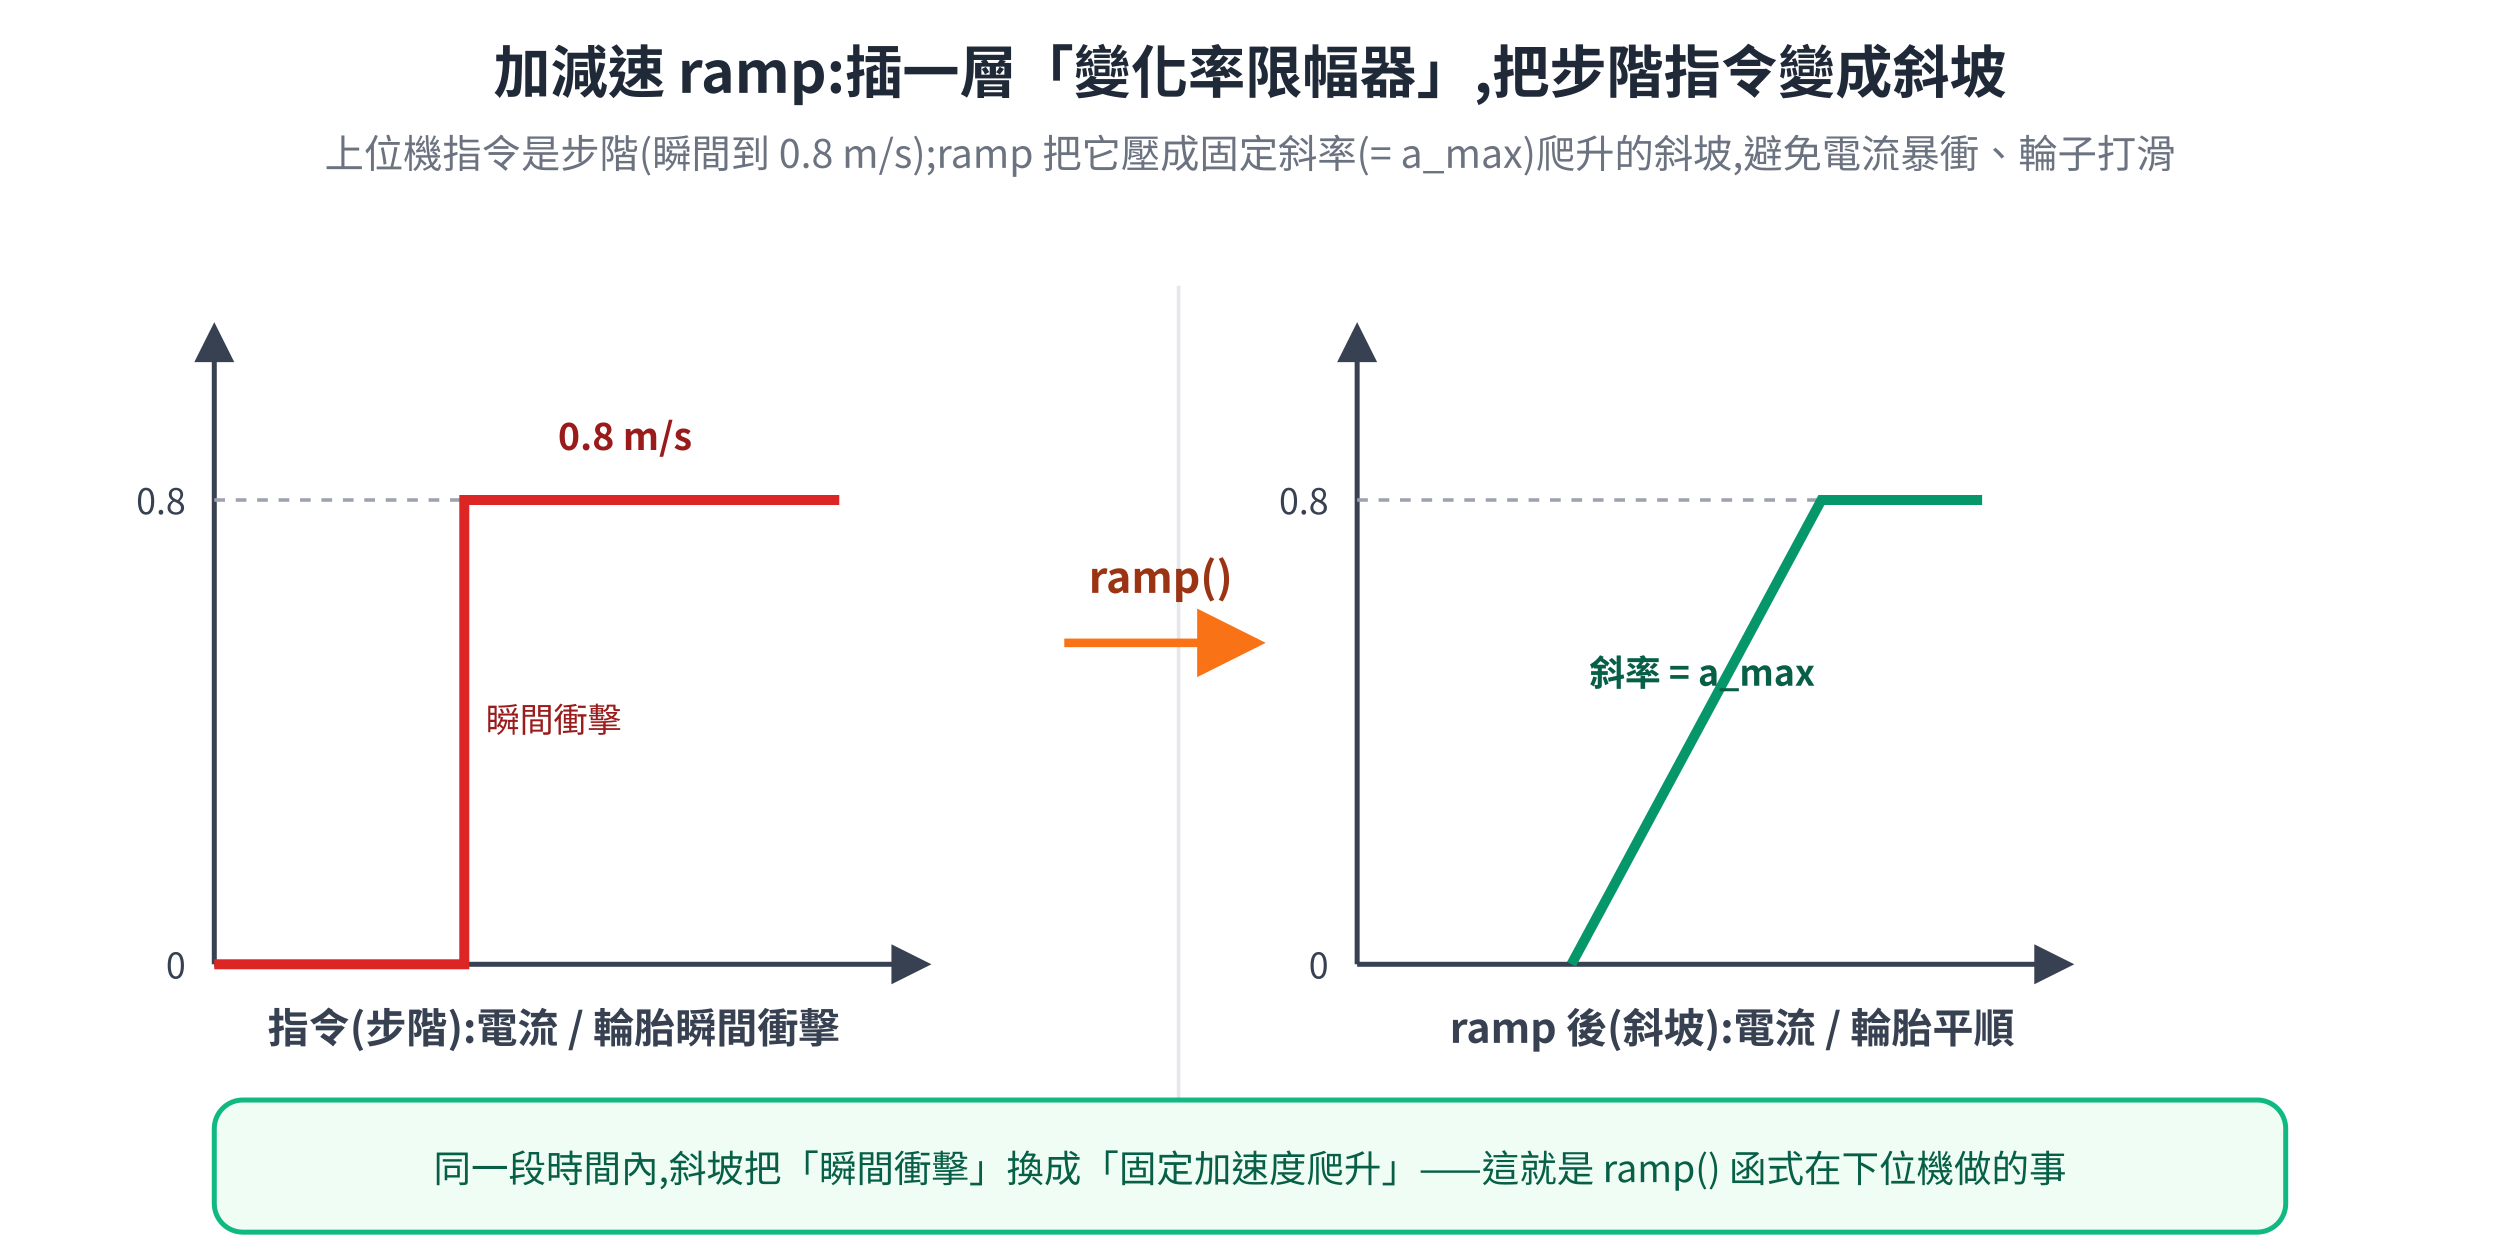
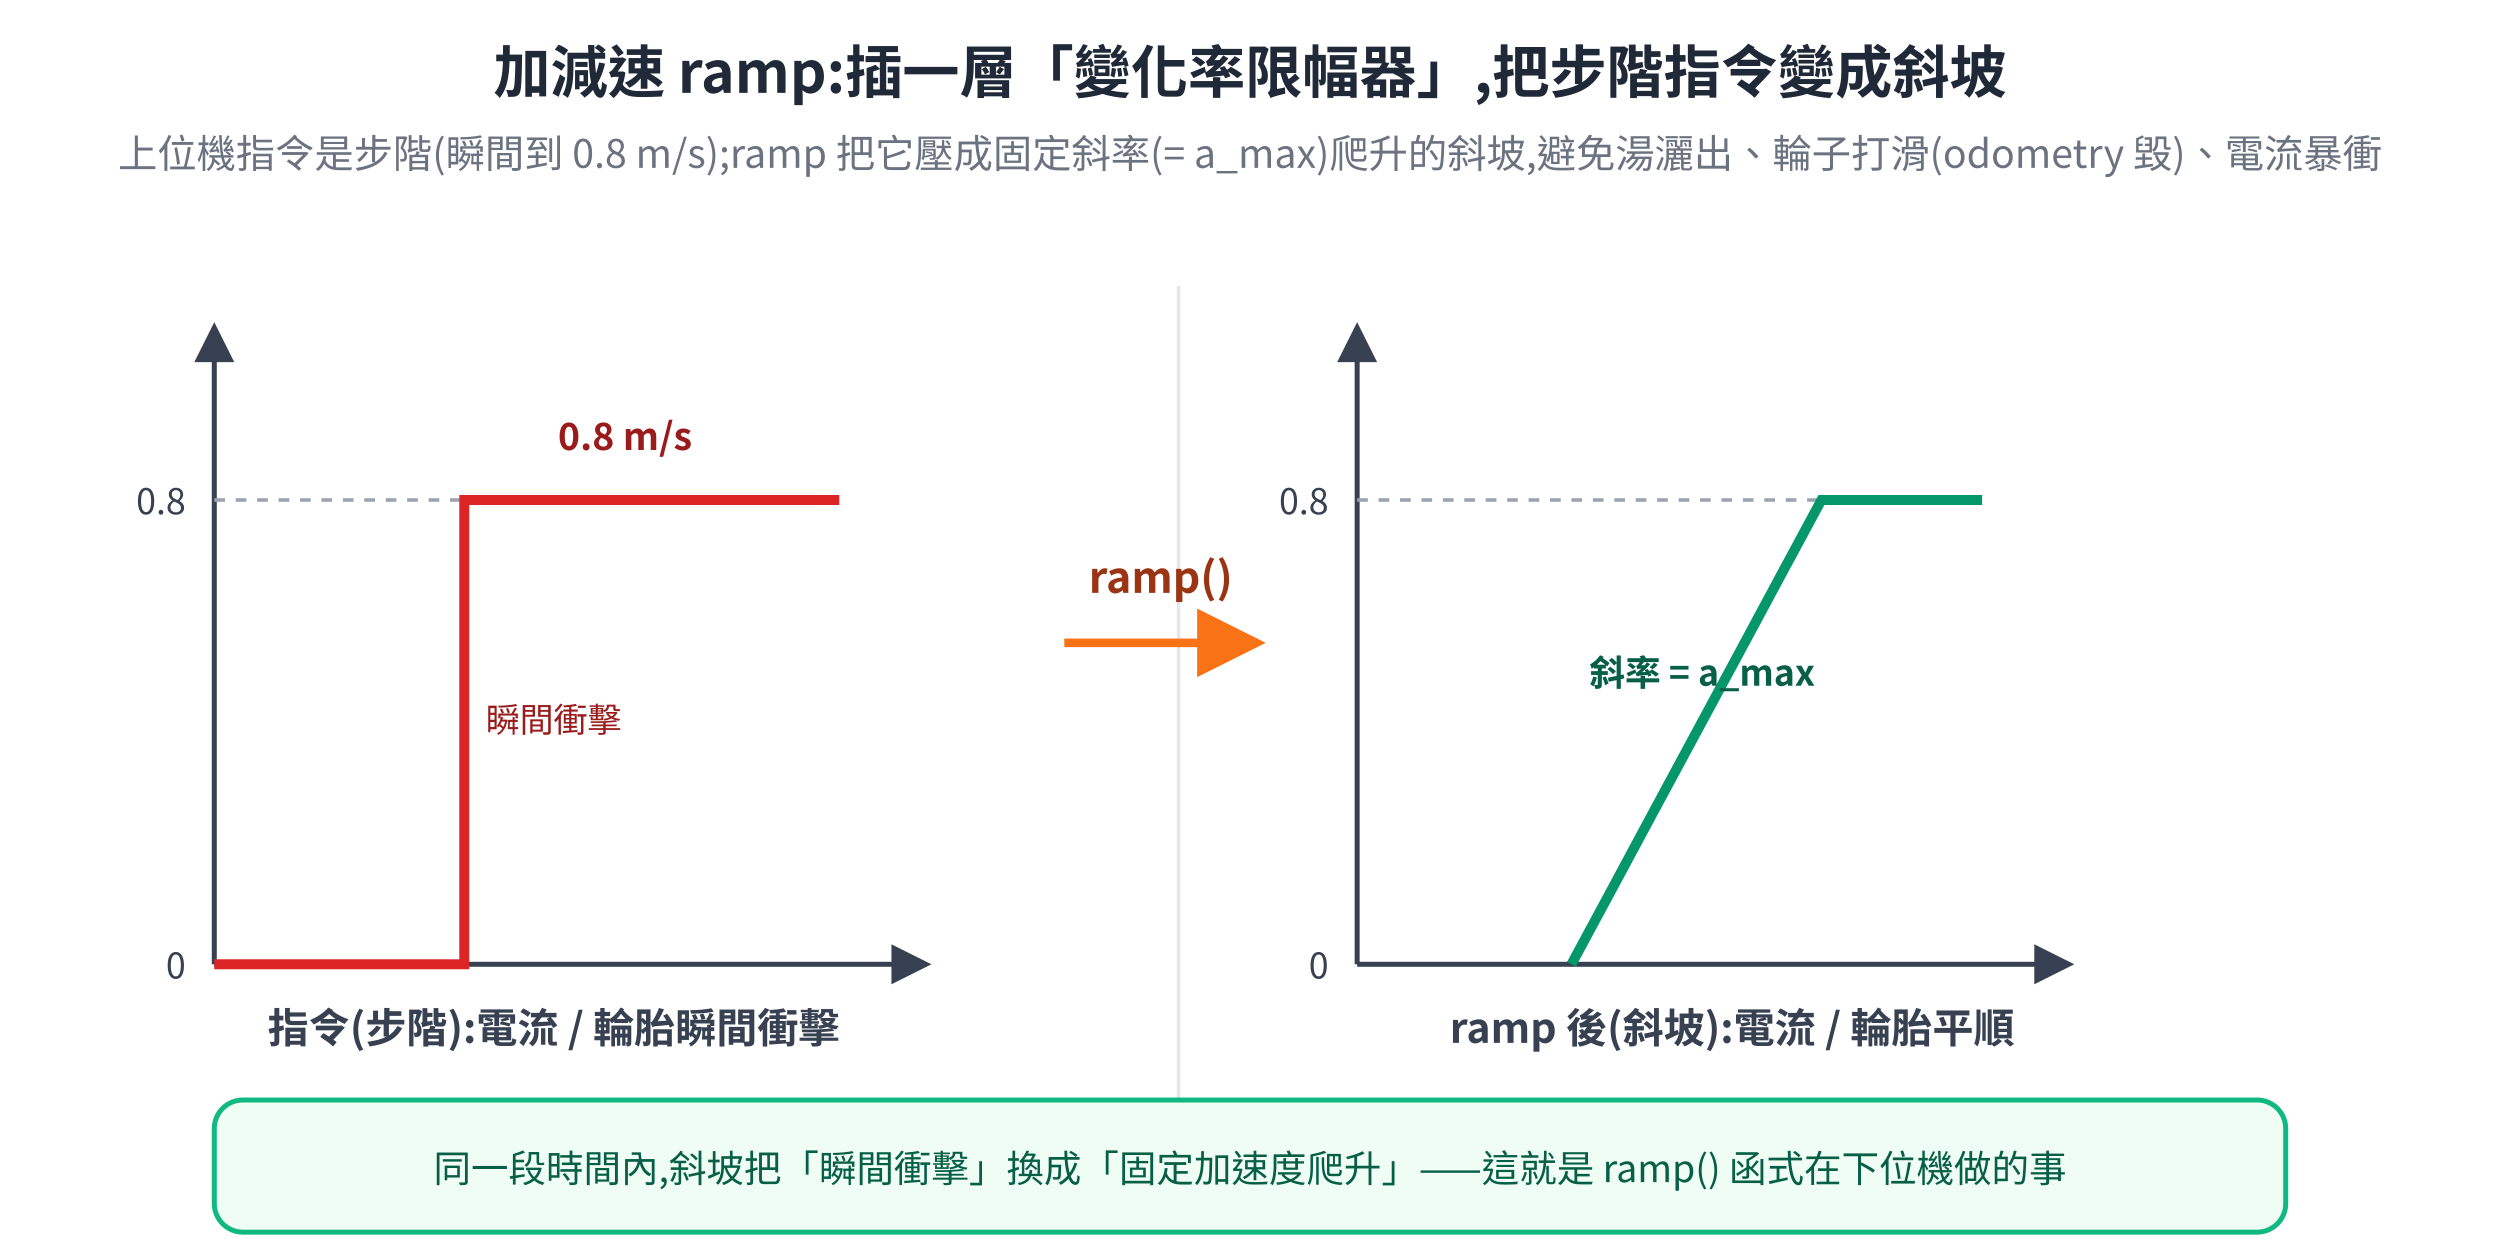
<svg xmlns="http://www.w3.org/2000/svg" viewBox="0 0 700 350" font-family="'Noto Sans CJK TC','PingFang TC','Microsoft JhengHei',sans-serif">
  <defs>
    <marker id="sr-ax" markerWidth="10" markerHeight="10" refX="6" refY="4" orient="auto">
      <path d="M0,0 L8,4 L0,8 Z" fill="#374151" />
    </marker>
    <marker id="sr-o" markerWidth="11" markerHeight="11" refX="7" refY="4" orient="auto">
      <path d="M0,0 L8,4 L0,8 Z" fill="#F97316" />
    </marker>
  </defs>
  <rect width="700" height="350" fill="#ffffff" />
  <text x="350" y="26" text-anchor="middle" font-size="16" font-weight="700" fill="#1F2937">加減速 ramp:插一層「變化率限幅器」,把步階指令變成斜坡</text>
-   <text x="350" y="47" text-anchor="middle" font-size="11" fill="#6B7280">上位機指令是步階(瞬間到 0.8 m/s);ramp 把它壓成固定斜率(= a_max)爬升的斜坡,避免電流暴衝、輪子打滑</text>
+   <text x="350" y="47" text-anchor="middle" font-size="11" fill="#6B7280">上位機指令是步階(瞬間到 0.8 m/s);ramp 把它壓成固定斜率(= a_max)爬升的斜坡,避免湯灑出、輪子打滑(odometry 毀)、電流暴衝</text>
  <line x1="330" y1="80" x2="330" y2="308" stroke="#E5E7EB" stroke-width="1" />
  <line x1="60" y1="270" x2="258" y2="270" stroke="#374151" stroke-width="1.4" marker-end="url(#sr-ax)" />
  <line x1="60" y1="270" x2="60" y2="93" stroke="#374151" stroke-width="1.4" marker-end="url(#sr-ax)" />
  <text x="52" y="274" text-anchor="end" font-size="10" fill="#374151">0</text>
  <line x1="60" y1="140" x2="220" y2="140" stroke="#9CA3AF" stroke-width="1" stroke-dasharray="3 3" />
  <text x="52" y="144" text-anchor="end" font-size="10" fill="#374151">0.8</text>
  <path d="M60,270 L130,270 L130,140 L235,140" fill="none" stroke="#DC2626" stroke-width="2.8" />
  <text x="175" y="126" text-anchor="middle" font-size="10.5" font-weight="700" fill="#991B1B">0.8 m/s</text>
  <text x="136" y="205" font-size="9.5" fill="#991B1B">瞬間衝擊</text>
  <text x="155" y="292" text-anchor="middle" font-size="11.5" font-weight="700" fill="#374151">指令(步階):電流 / 輪胎瞬間衝擊</text>
  <line x1="298" y1="180" x2="352" y2="180" stroke="#F97316" stroke-width="2.4" marker-end="url(#sr-o)" />
  <text x="325" y="166" text-anchor="middle" font-size="12" font-weight="700" fill="#9A3412">ramp()</text>
  <line x1="380" y1="270" x2="578" y2="270" stroke="#374151" stroke-width="1.4" marker-end="url(#sr-ax)" />
  <line x1="380" y1="270" x2="380" y2="93" stroke="#374151" stroke-width="1.4" marker-end="url(#sr-ax)" />
  <text x="372" y="274" text-anchor="end" font-size="10" fill="#374151">0</text>
  <line x1="380" y1="140" x2="540" y2="140" stroke="#9CA3AF" stroke-width="1" stroke-dasharray="3 3" />
  <text x="372" y="144" text-anchor="end" font-size="10" fill="#374151">0.8</text>
  <path d="M440,270 L451.7,248.3 L463.3,226.7 L475.0,205.0 L486.7,183.3 L498.3,161.7 L510.0,140.0 L555,140" fill="none" stroke="#059669" stroke-width="2.8" />
  <text x="445" y="192" font-size="10" font-weight="700" fill="#065F46">斜率 = a_max</text>
  <text x="485" y="292" text-anchor="middle" font-size="11.5" font-weight="700" fill="#374151">ramp 後(斜坡):電流 / 輪胎平順</text>
  <rect x="60" y="308" width="580" height="37" rx="8" fill="#F0FDF4" stroke="#10B981" stroke-width="1.4" />
  <text x="350" y="331" text-anchor="middle" font-size="10.5" fill="#065F46">同一段時間內,斜坡把「瞬間衝擊」換成「固定加速度爬升」——這就是 ramp() 函式在下位機做的事</text>
</svg>
